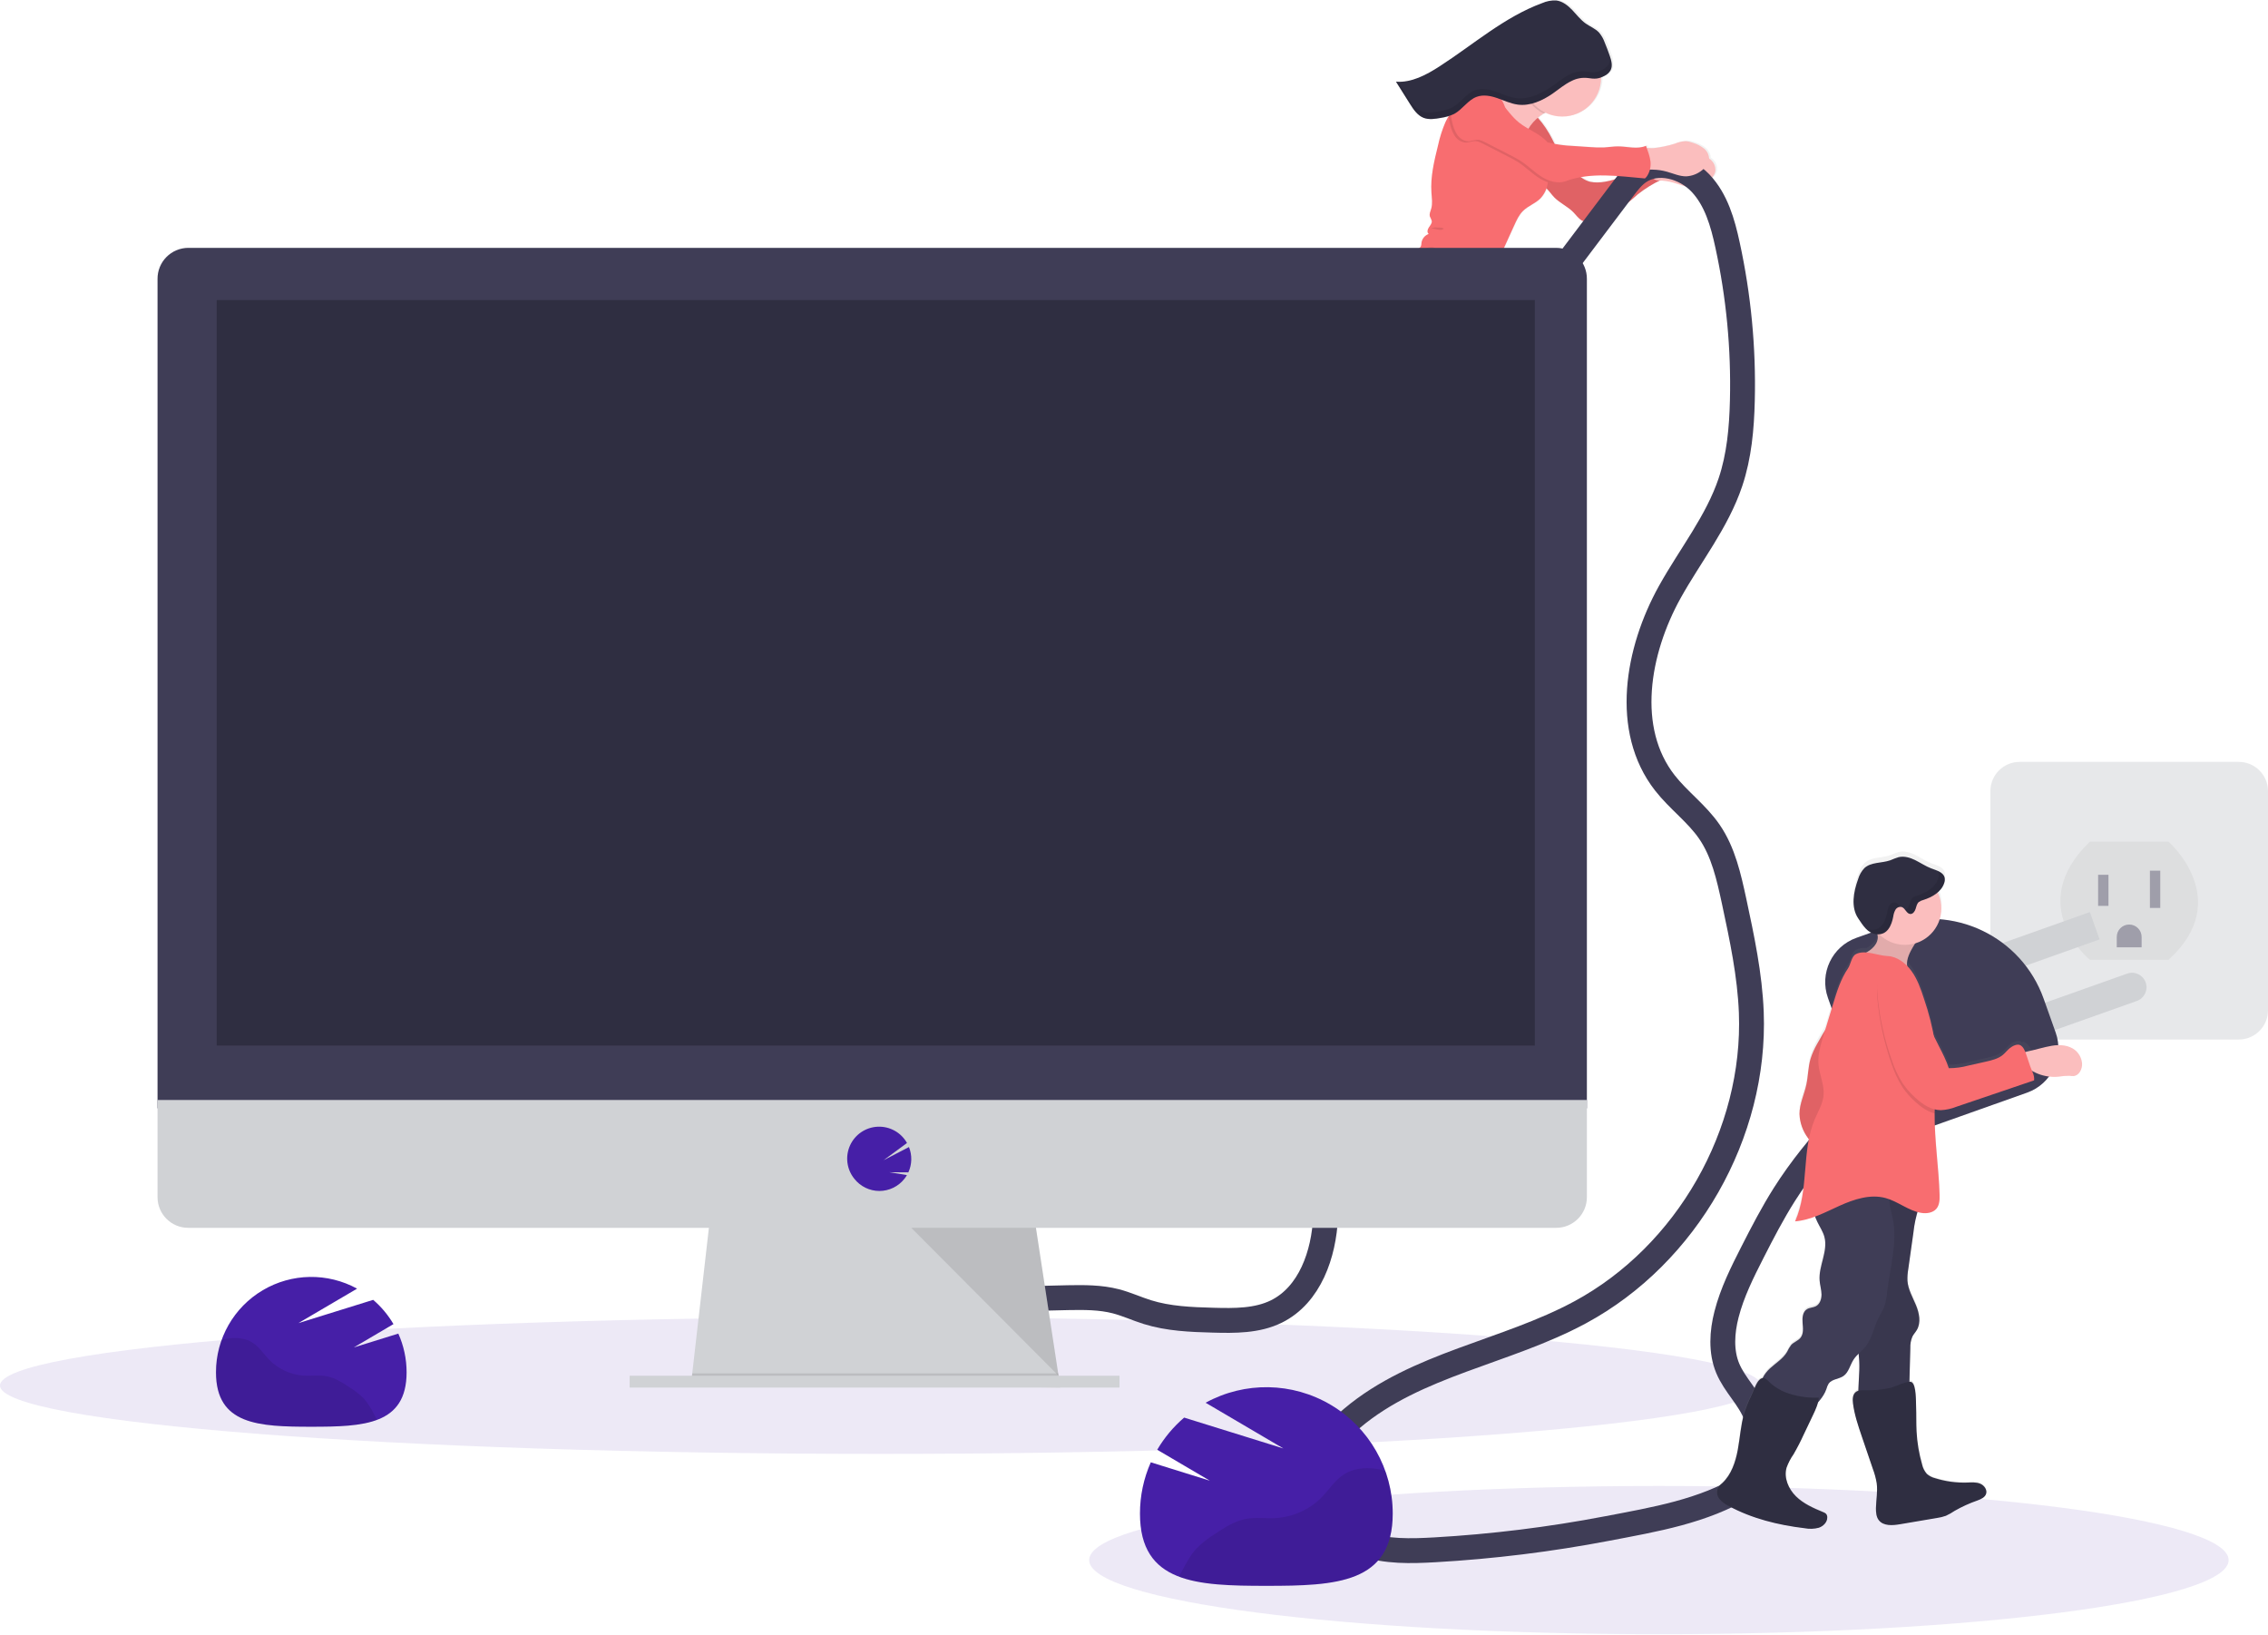
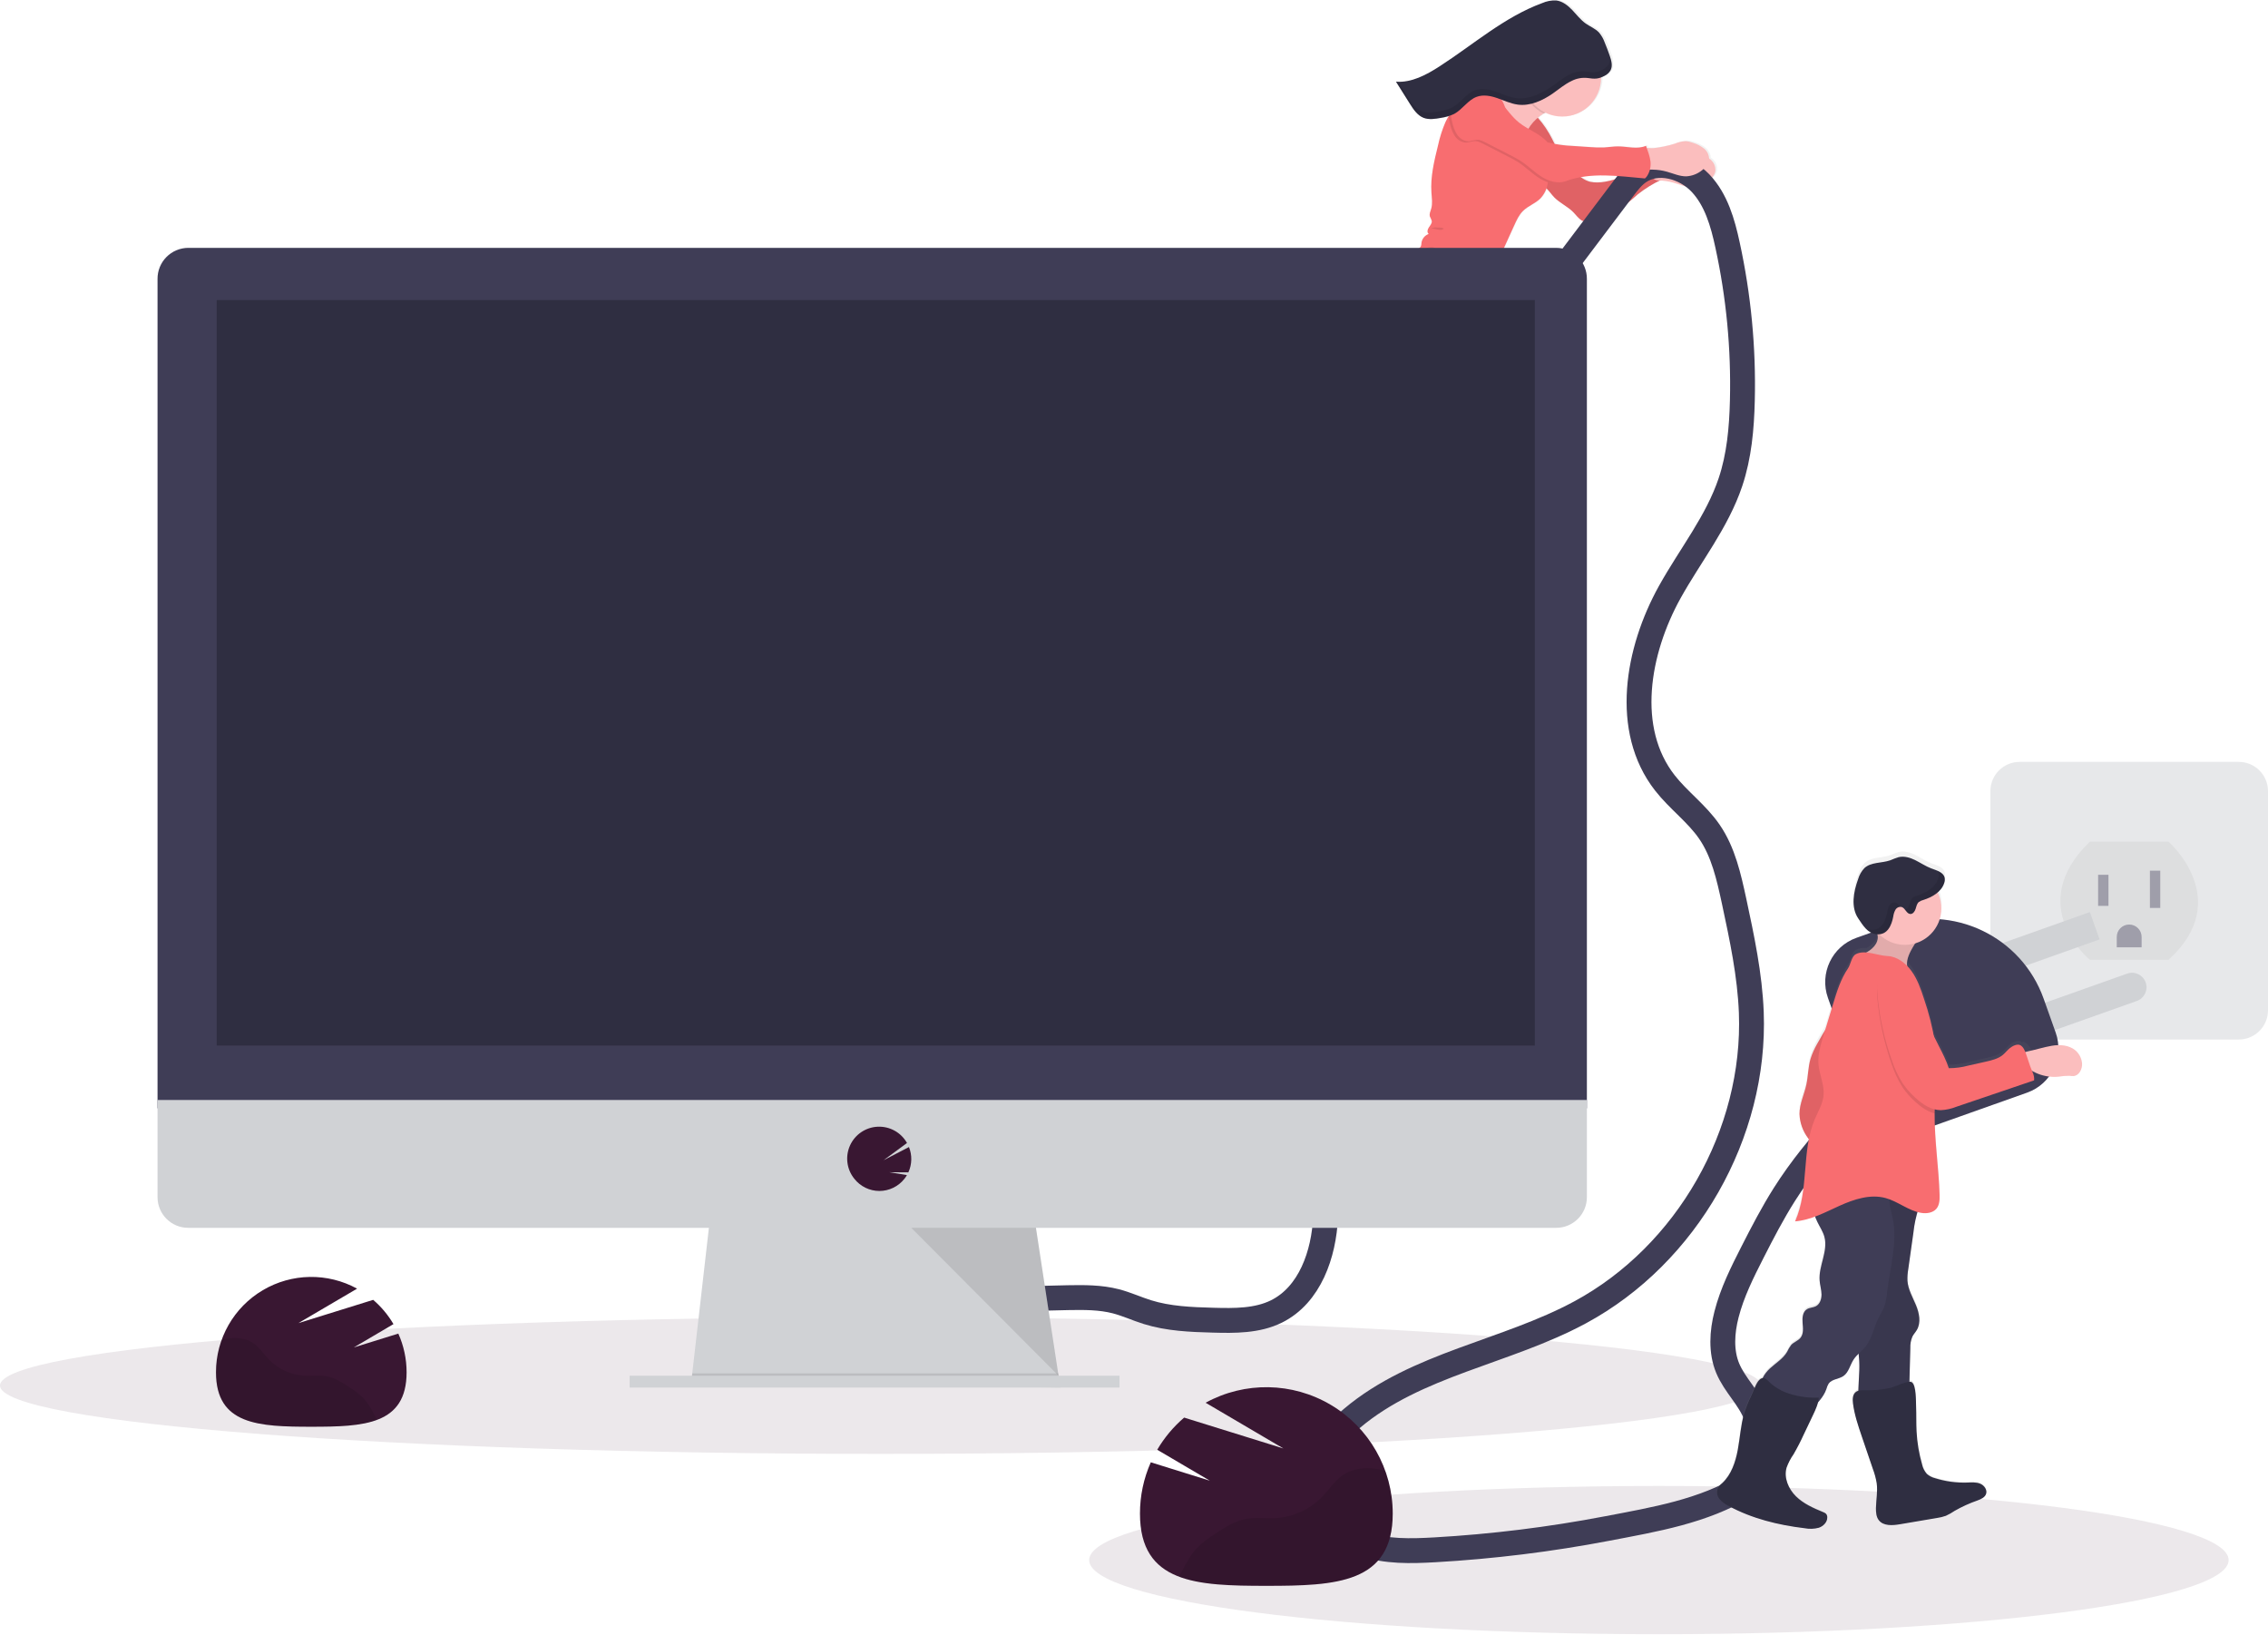
<svg xmlns="http://www.w3.org/2000/svg" xmlns:xlink="http://www.w3.org/1999/xlink" data-name="Layer 1" width="1094.72" height="788.69" viewBox="0 0 1094.72 788.69">
  <defs>
    <linearGradient id="a" x1="2938.83" y1="215.4" x2="2938.83" y2="-91.93" gradientTransform="rotate(59.3 1726.545 -1812.88)" gradientUnits="userSpaceOnUse">
      <stop offset="0" stop-color="gray" stop-opacity=".25" />
      <stop offset=".54" stop-color="gray" stop-opacity=".12" />
      <stop offset="1" stop-color="gray" stop-opacity=".1" />
    </linearGradient>
    <linearGradient id="b" x1="1364.21" y1="820.42" x2="1364.21" y2="492.03" gradientTransform="matrix(-1 -.04 -.04 1 2349.24 29.65)" xlink:href="#a" />
  </defs>
  <g opacity=".5">
    <rect x="960.72" y="367.69" width="134" height="134" rx="14.12" fill="#d0d2d5" />
    <path d="M1008.72 406.2h38s32 28 0 57h-38s-32-26 0-57z" opacity=".1" />
    <path fill="#3f3d56" d="M1012.72 422.19h5v15h-5zm25-2h5v18h-5zm-10 26a6 6 0 016 6v5h-12v-5a6 6 0 016-6z" />
  </g>
  <path d="M674.41 294.11c3.17-.07 6.33.17 9.49 0 2.89-.14 5.76-.61 8.65-.9 4.94-.49 9.92-.45 14.88-.66 3.26-.14 6.7-.46 9.34-2.38 2.48-1.79 3.86-4.71 6.07-6.83 9-8.65 15.17-20.22 23.17-29.82 2-2.44 4.09-4.87 5.9-7.48 3.47-5 5.92-10.67 8.36-16.27a45.11 45.11 0 002.4-6.42c.45-1.76.68-3.58 1.28-5.3 1.24-3.52 4.22-6.6 4.58-10.31l-.42.06c3.64-4.63 3.08-12.7 4.88-18.63a80.28 80.28 0 014.17-10.29l6.69-14.57c1.15-2.5 2.35-5.08 4.34-7 2.41-2.33 5.77-3.49 8.19-5.81a12.71 12.71 0 003.14-5.11l.21.2c1.28 1.25 2.28 2.78 3.53 4.07 2.69 2.78 6.42 4.37 9.16 7.1 1.4 1.39 2.55 3.08 4.24 4.09a4.7 4.7 0 005.44-.67c4.91-4.32 12.23-4.72 17.54-8.53 1.47-1.06 2.75-2.35 4.13-3.51a56.32 56.32 0 0110.67-6.7 26.61 26.61 0 016.59.94c3.08.85 6.09 2.26 9.29 2.2a13.4 13.4 0 007.81-3c1.63-1.26 3.12-3 3.36-5a6.42 6.42 0 00-2.4-5.4c-.22-.19-.45-.36-.68-.53A6.68 6.68 0 00876 127a16 16 0 00-5.45-2.78 11.69 11.69 0 00-3.44-.78 15.7 15.7 0 00-5.34 1.25 51.34 51.34 0 01-10.47 2.2c-.63.06-1.91-.07-3-.08l-.37-1.06c-4.16 1.92-9 .34-13.56.35-2.22 0-4.43.39-6.64.53a59.92 59.92 0 01-7.34-.16L813 126a87.11 87.11 0 01-9.42-1c-.83-1.69-1.66-3.38-2.59-5a46.27 46.27 0 00-5.49-7.63 26.52 26.52 0 012.64-2l.18-.11c.23-.13.51-.27.82-.41a18.93 18.93 0 0027.06-17.08 14.5 14.5 0 001.6-.73c.3-.16.6-.33.89-.52l.43-.29a8.34 8.34 0 00.78-.67c.12-.12.24-.24.35-.37a4.78 4.78 0 00.57-.84c.06-.12.12-.23.17-.35s0-.09.05-.14.07-.18.1-.26 0-.12.05-.18l.06-.24a1.29 1.29 0 000-.19v-.44a1.64 1.64 0 010-.22 1.7 1.7 0 000-.22v-.22a1.62 1.62 0 000-.22v-.27a1.79 1.79 0 000-.23v-.91a1.16 1.16 0 000-.18 2.33 2.33 0 000-.28v-.16c0-.05 0-.2-.07-.3v-.14l-.09-.32v-.12c0-.11-.07-.22-.1-.33v-.1l-.12-.36v-.06c0-.17-.11-.35-.17-.52-.75-2.16-1.56-4.31-2.42-6.43a15.64 15.64 0 00-2.78-4.86c-1.77-1.88-4.31-2.82-6.43-4.32-2.5-1.76-4.37-4.25-6.49-6.47s-4.69-4.23-7.74-4.6a15.16 15.16 0 00-7.06 1.29c-18.37 6.78-33.41 20.14-49.88 30.74-6.41 4.13-13.59 8-21.18 7.47l6.7 10.64c.32.52.65 1 1 1.54s.7 1 1.07 1.5a12.07 12.07 0 003.51 3.22 7.69 7.69 0 001.08.52 8.88 8.88 0 001 .31c2.39.57 5 .09 7.42-.39.83-.16 1.66-.33 2.48-.52l1-.28h.16v.16c-.56 1-1.09 1.91-1.56 2.9a60.81 60.81 0 00-3.57 11.12c-1.89 7.5-3.79 15.16-3.29 22.86.17 2.6.61 5.26-.14 7.76-.36 1.23-1 2.49-.66 3.71a17.12 17.12 0 01.92 2.18c.16 1.16-.76 2.16-1.42 3.12s-1 2.49-.06 3.16a5.39 5.39 0 00-3.57 4.45 3.79 3.79 0 01-.34 1.71 4.23 4.23 0 01-1 .93 5.39 5.39 0 00-1.87 3.36c-1.93 0-3.56 1.88-5.32 3a21.45 21.45 0 01-4.85 1.76c-4.83 1.54-9 4.71-12.77 8.05-2.1 1.83-4.22 3.85-5.14 6.47-.3.86-.46 1.76-.72 2.63a18.14 18.14 0 01-2.32 4.74 34.23 34.23 0 01-7 7.82 18.59 18.59 0 00-3.6 3.86c-1.53 2.21-4.64 2.87-6.28 5a23.75 23.75 0 01-2 3c-1.27 1.2-3.19 1.3-4.81 2-3.79 1.57-5.54 6-8.92 8.34a.94.94 0 01-.67.22c-.29 0-.46-.35-.71-.52-.49-.33-1.14-.08-1.72.07s-1.36.09-1.51-.49c-8.15-4.94-16.16-10.3-24.32-15.24l-3.72-2.25-19.9-12.06a1.48 1.48 0 00-1.57 0l-.62.43c-1-1.06-2.11-2-2.77-2.78-.27-.31-.54-.62-.82-.92a1.22 1.22 0 00.53-.1 1 1 0 00.43-1.3 3.26 3.26 0 00-.92-1.17 22.15 22.15 0 01-2.39-2.73 25.24 25.24 0 00-2.63-3.44 4.83 4.83 0 00-3.9-1.55 6.33 6.33 0 00-2.26.91 37.09 37.09 0 00-7.5 5.75.79.79 0 00-.33.62c0 .2.2.35.22.54a.7.7 0 01-.19.5 20.93 20.93 0 01-4.73 4.31q-3.81 2.85-7.45 5.92a10.42 10.42 0 00-3.48 4.25 8.31 8.31 0 00.61 5.9c1.66 3.91 4.57 7.15 7.45 10.28a3.64 3.64 0 001.91 1.34 2.43 2.43 0 001.73-.42c1.77-1.16 2.06-3.56 2.19-5.66.05-1 .11-1.92.17-2.88a1.33 1.33 0 01.11-.56 1.4 1.4 0 01.61-.49l2.75-1.45c-.08-.13-.17-.26-.26-.39a11.21 11.21 0 016.49-.42c1.46.43 2.8 1.3 4.2 1.84a9.29 9.29 0 001 5.42c5.13.53 9.75 2.81 14.34 5.11a114.33 114.33 0 0110.78 6.09q4.24 2.76 8.3 5.77c3.84 2.84 7.55 5.85 11.22 8.89a54.11 54.11 0 007.67 5.65c7.22 4.05 16.9 4.19 23.53-.86 8.36-6.37 19-9.68 28-15.19a31.6 31.6 0 007.25-5.57 4.94 4.94 0 01-.12.77c-.54 2.49-2.69 4.29-3.5 6.81-.63 2-.4 4.31-1.62 6-.93 1.29-2.67 2.21-2.72 3.8 0 .44.13.88.13 1.32a4.13 4.13 0 01-.48 1.59c-1 2.25-2.12 4.61-4.17 6-.8.55-1.82 1.05-2 2a1.89 1.89 0 01-.21.79c-.34.47-1.09.22-1.63.42-.75.28-.87 1.25-1.17 2a3.24 3.24 0 01-3.27 1.92c-6.83-.83-13.54 2.26-20.42 2.08-2.37-.07-4.73-.31-7.11-.33-7.3-.06-14.45 2-21.48 4a11.34 11.34 0 00-1.42 4.5 17.37 17.37 0 01-7.35.28 15.67 15.67 0 00-1.84-.25 2.77 2.77 0 00.16-1.42 40.15 40.15 0 00-8.23 3.67c-1.71 1-3.52 2.4-3.68 4.37a6.57 6.57 0 00.32 2.24l.93 3.53a3.72 3.72 0 00.83 1.77c.31.3.72.48 1 .8a3.14 3.14 0 01.54 1.27l.78 3.06a19.46 19.46 0 01.62 3.11c.09 1 0 1.92.07 2.88a29.93 29.93 0 00.69 4.7l1.11 5.54a18.91 18.91 0 001.31 4.5c.47 1 1.1 1.86 1.48 2.86.3.77.44 1.59.8 2.32a6.19 6.19 0 002.9 2.68 3.23 3.23 0 001.41.44c1.42 0 2.44-1.32 3.1-2.58a15.6 15.6 0 002.07-7.52c0-1.06-.21-2.11-.3-3.17-.24-3 .62-5.92.62-8.91a1.75 1.75 0 00-1.25-1.82c.09-2.54.08-5.23 1.42-7.4a11.15 11.15 0 012.44-2.65c.37 1.18.78 2.35 1.24 3.49 7.61-2.22 15.47-4.36 23.44-4.56zM837 140.54c-.54.2-1.09.4-1.65.58-4.66 1.55-10 3.06-14.82 2a12.87 12.87 0 01-4.06-2l-.35-.22c6.79-1.19 13.88-.9 20.88-.36z" transform="translate(-52.64 -55.65)" fill="url(#a)" />
  <path d="M811.42 74.6a15.45 15.45 0 015.31-1.23 11.65 11.65 0 013.42.79 16.08 16.08 0 015.44 2.8 6.51 6.51 0 012.41 5.4c-.23 2-1.71 3.73-3.33 5a13.27 13.27 0 01-7.76 3c-3.18.05-6.18-1.38-9.25-2.23a26.56 26.56 0 00-6.86-1 15 15 0 01-3.49-.22 3.74 3.74 0 01-2.68-2.06 5.28 5.28 0 010-3c.23-1.24.19-4.18 1.29-4.92.88-.6 4-.12 5.08-.21a50.14 50.14 0 0010.42-2.12z" fill="#fbbebe" />
  <path d="M740.03 54.47a46.24 46.24 0 017.75 10c3.52 6.14 5.76 13.28 11.06 18a37.32 37.32 0 004.47 3.23 12.9 12.9 0 004.06 2c4.76 1.07 10.1-.42 14.74-2a93.35 93.35 0 0013.33-6 11 11 0 001.56 5.48c1.11 1.57 3.38 2.49 5 1.5a59.3 59.3 0 00-11.53 7.13c-1.37 1.16-2.64 2.44-4.1 3.49-5.27 3.79-12.56 4.17-17.43 8.47a4.69 4.69 0 01-5.41.65c-1.69-1-2.84-2.72-4.23-4.11-2.74-2.74-6.46-4.34-9.15-7.13-1.25-1.29-2.25-2.82-3.53-4.08-1.83-1.8-4.21-3-5.89-5-1.25-1.47-2-3.26-3.17-4.83-1-1.36-2.18-2.55-3.07-4-2.18-3.47-2.16-8-.91-11.89s4.12-7.52 6.45-10.91z" fill="#f86d70" />
  <path d="M740.03 54.47a46.24 46.24 0 017.75 10c3.52 6.14 5.76 13.28 11.06 18a37.32 37.32 0 004.47 3.23 12.9 12.9 0 004.06 2c4.76 1.07 10.1-.42 14.74-2a93.35 93.35 0 0013.33-6 11 11 0 001.56 5.48c1.11 1.57 3.38 2.49 5 1.5a59.3 59.3 0 00-11.53 7.13c-1.37 1.16-2.64 2.44-4.1 3.49-5.27 3.79-12.56 4.17-17.43 8.47a4.69 4.69 0 01-5.41.65c-1.69-1-2.84-2.72-4.23-4.11-2.74-2.74-6.46-4.34-9.15-7.13-1.25-1.29-2.25-2.82-3.53-4.08-1.83-1.8-4.21-3-5.89-5-1.25-1.47-2-3.26-3.17-4.83-1-1.36-2.18-2.55-3.07-4-2.18-3.47-2.16-8-.91-11.89s4.12-7.52 6.45-10.91z" opacity=".1" />
  <path d="M562.3 146.82a10.36 10.36 0 00-2.82-2.55 8.54 8.54 0 00-5.27-.54c-4.46.68-8.6 2.72-12.52 5-3.16 1.81-6.3 3.82-8.56 6.67a6.85 6.85 0 00-1.51 3 6.18 6.18 0 00.23 2.73 6.6 6.6 0 003.57 4.62c2.09.82 4.42-.05 6.52-.85 2.82-1.09 5.92-2.1 8.82-1.24 2.15.64 4 2.27 6.27 2.33 2.67.08 4.83-2.08 6.53-4.14 1.47-1.8 4.69-5.05 4.48-7.58s-4.16-5.64-5.74-7.45zm33.7 77.83a17.27 17.27 0 01-7.5.31c-1.52-.28-3.38-.64-4.35.55a3.58 3.58 0 00-.61 1.48c-2.49 10.19-.21 21 4 30.65a.94.94 0 00.28.42c.27.2.64.06.95-.07a11.28 11.28 0 002.83-1.65c1.92-1.74 2.33-4.57 2.42-7.16s.05-5.33 1.39-7.55c1.68-2.75 5.19-4.09 6.57-7 1.11-2.37.53-5.18-.45-7.6-.33-.84-.46-3-1.24-3.41s-3.4.79-4.29 1.03z" fill="#fbbebe" />
  <path d="M562.01 145.8a1 1 0 00.42-1.3 3.38 3.38 0 00-.92-1.18 20.69 20.69 0 01-2.38-2.74 27.68 27.68 0 00-2.63-3.44 4.85 4.85 0 00-3.89-1.56 6 6 0 00-2.25.9 36.36 36.36 0 00-7.45 5.72c-.17.17-.36.38-.32.62s.2.34.22.54a.69.69 0 01-.18.49 20.68 20.68 0 01-4.7 4.29q-3.78 2.84-7.4 5.9a10.3 10.3 0 00-3.45 4.23 8.41 8.41 0 00.63 5.89c1.67 3.92 4.58 7.16 7.45 10.31a3.78 3.78 0 001.92 1.35 2.42 2.42 0 001.72-.42c1.75-1.15 2-3.55 2.15-5.64l.16-2.89a1.29 1.29 0 01.11-.55 1.35 1.35 0 01.61-.49l2.72-1.44a8.77 8.77 0 00-8-4.16 3 3 0 01-2.14-.29 1.76 1.76 0 010-2.44 5.38 5.38 0 012.36-1.31c7.17-2.63 13.65-6.85 20.61-10a5.29 5.29 0 012.46-.57c.7.05 1.52.46 2.17.18zm28.25 104.72c-.32.6-.43 1.3-.78 1.89s-1.11 1-1.7.7a1.75 1.75 0 01-.66-.89 37.36 37.36 0 01-2.45-22.06 13.91 13.91 0 011.07-3.52c.53-1.08 1.3-2.18 1.08-3.36a39.64 39.64 0 00-8.18 3.64c-1.7 1-3.49 2.39-3.65 4.35a6.84 6.84 0 00.33 2.24l.94 3.53a3.65 3.65 0 00.84 1.77c.3.3.71.49 1 .81a3 3 0 01.54 1.26l.79 3.06a19.6 19.6 0 01.63 3.12c.09 1 0 1.92.08 2.88a31 31 0 00.7 4.69l1.13 5.54a19.26 19.26 0 001.32 4.5c.47 1 1.1 1.86 1.49 2.87.29.77.44 1.59.8 2.32a6.29 6.29 0 002.89 2.69 3.39 3.39 0 001.41.45c1.41.05 2.42-1.32 3.08-2.58a15.56 15.56 0 002-7.5c0-1.06-.22-2.11-.31-3.17-.25-3 .59-5.91.58-8.9.02-2.8-3.94-2.27-4.97-.33z" fill="#f86d70" />
  <path d="M736.98 76.29a22.08 22.08 0 01-8-6.25 38.19 38.19 0 01-3-4.45 135.15 135.15 0 01-9.75-20.07c4.26.87 8.73 1.66 12.92.46a17.84 17.84 0 006-3.18 51.87 51.87 0 006.32-6.17 60.76 60.76 0 005 8c1.07 1.44 4.69 4.37 4.42 6.33s-4.27 2.94-5.89 3.87l-.17.11a22.68 22.68 0 00-6.15 5.73c-3.14 4.46-4.23 10.68-1.7 15.62z" fill="#fbbebe" />
  <path d="M745.08 54.79a18.74 18.74 0 01-9.85-12 51.87 51.87 0 006.32-6.17 60.76 60.76 0 005 8c1.07 1.44 4.69 4.37 4.42 6.33s-4.27 2.91-5.89 3.84z" opacity=".1" />
  <circle cx="754.08" cy="37.53" r="18.73" fill="#fbbebe" />
  <path d="M713.11 154.2a8.74 8.74 0 01-8.62.21 16.59 16.59 0 01-3.72-3.13c-6.15-6.31-12-13-16.11-20.83a14.44 14.44 0 01-1.82-5.37 5.9 5.9 0 011.93-5.12 4.16 4.16 0 001-.93 3.75 3.75 0 00.33-1.7 5.31 5.31 0 013.54-4.43c-1-.68-.6-2.19.05-3.16s1.56-2 1.4-3.12a17.12 17.12 0 00-.92-2.18c-.36-1.22.29-2.48.64-3.7.73-2.5.29-5.16.11-7.76-.53-7.7 1.34-15.34 3.19-22.83a61.24 61.24 0 013.52-11.1c.47-1 1-2 1.54-2.89a76.83 76.83 0 016.29-8.75 11.36 11.36 0 014.29-3.84 4.24 4.24 0 01.5-.18 10.88 10.88 0 013.82-.29c3.38.21 6.93 1 9.34 3.38s3.19 5.72 4.28 8.94a24.63 24.63 0 001.26 3.15c1.59 3.16 4.18 5.68 6.73 8.13l2.77 2.67c1.39 1.34 3.8 1 5.11 2.41a6.48 6.48 0 011.17 2.24 34.75 34.75 0 012.55 11.33 18.75 18.75 0 01-.15 2.59 13.64 13.64 0 01-3.79 8c-2.4 2.31-5.74 3.45-8.13 5.77-2 1.92-3.16 4.49-4.3 7l-6.61 14.54a82.39 82.39 0 00-4.11 10.25c-2.08 6.99-.9 16.85-7.08 20.7z" fill="#f86d70" />
  <path d="M655.36 236.6c-4.94.2-9.89.14-14.81.61-2.87.28-5.73.75-8.61.87-3.14.14-6.29-.11-9.44-.05-7.93.17-15.75 2.28-23.38 4.46a44.4 44.4 0 01-3.31-16.57 10.57 10.57 0 010-1.13 11.37 11.37 0 011.41-4.58c7-2 14.1-4 21.37-3.9 2.37 0 4.72.28 7.08.35 6.85.21 13.51-2.86 20.31-2a3.2 3.2 0 003.25-1.91c.29-.74.41-1.71 1.16-2 .54-.2 1.28.05 1.62-.41a2.1 2.1 0 00.21-.79c.2-1 1.21-1.45 2-2 2-1.38 3.13-3.74 4.13-6a4.07 4.07 0 00.47-1.58c0-.44-.14-.88-.13-1.33 0-1.58 1.77-2.49 2.69-3.78 1.21-1.7 1-4 1.59-6 .8-2.52 2.93-4.31 3.46-6.79a4.94 4.94 0 00.12-.77 31.32 31.32 0 01-7.21 5.54c-8.88 5.47-19.5 8.74-27.79 15.07-6.58 5-16.22 4.85-23.42.78a54.16 54.16 0 01-7.66-5.67c-3.66-3-7.36-6.07-11.19-8.93q-4-3-8.29-5.79a114.13 114.13 0 00-10.74-6.29c-4.58-2.32-9.19-4.62-14.29-5.17a10.53 10.53 0 01-.28-8.64 29.14 29.14 0 014.68-7.55 21.78 21.78 0 015.36-5.47 1.46 1.46 0 011.56 0l19.82 12.17 3.71 2.27c8.13 5 16.13 10.35 24.26 15.32.15.57.94.64 1.51.49s1.22-.39 1.71-.06c.24.16.41.46.71.52a1 1 0 00.66-.22c3.36-2.31 5.08-6.75 8.85-8.3 1.61-.66 3.52-.76 4.78-2a22.71 22.71 0 002-3c1.63-2.13 4.72-2.77 6.23-5a18.35 18.35 0 013.57-3.84 33.83 33.83 0 007-7.79 18.08 18.08 0 002.29-4.72c.26-.87.42-1.77.71-2.63.91-2.62 3-4.63 5.09-6.45 3.79-3.32 7.88-6.47 12.68-8a21.44 21.44 0 004.83-1.75c1.93-1.18 3.7-3.37 5.91-2.86a5 5 0 012.19 1.38 69.61 69.61 0 017.45 8.53q5.35 6.81 10.69 13.63a15.75 15.75 0 004.19 4.15 11.49 11.49 0 007.75 1c-.35 3.71-3.3 6.77-4.52 10.29-.59 1.71-.82 3.53-1.26 5.28a43.25 43.25 0 01-2.37 6.41c-2.4 5.59-4.82 11.21-8.26 16.23-1.78 2.61-3.83 5-5.84 7.45-7.93 9.57-14 21.11-23 29.72-2.18 2.11-3.56 5-6 6.81-2.65 1.96-6.07 2.26-9.26 2.39z" fill="#434175" />
  <path d="M693.04 109.72a5.43 5.43 0 00-2.5.75c1.83-.64 4.06 1.07 5.75.26.79-.38.67-.49 0-.72-1.01-.34-2.23-.03-3.25-.29z" opacity=".1" />
  <path fill="#d0d2d5" d="M935.241 466.28l73.503-26.101 4.685 13.192-73.503 26.102zm24.589 27.357l66.906-23.759a7 7 0 018.94 4.254 7 7 0 01-4.255 8.94l-66.907 23.758-4.684-13.193z" />
  <path d="M896.087 452.598l16.303-5.789a58 58 0 0174.065 35.248l5.789 16.303a22.68 22.68 0 01-13.783 28.962l-49.587 17.608a22.68 22.68 0 01-28.962-13.783l-17.608-49.587a22.68 22.68 0 0113.783-28.962z" fill="#3f3d56" />
  <path d="M692.14 119.48a3.88 3.88 0 00-2.11-.13 4.46 4.46 0 00-2.75 1.35 1.5 1.5 0 001.23 0 7.27 7.27 0 012-.22c.58 0 2.31.64 2.76.36.66-.43-.68-1.19-1.13-1.36zm54.99-31.54a19.42 19.42 0 01-4.28-2.06c-3.51-2.23-6.46-5.26-9.93-7.54a55.25 55.25 0 00-5.43-3l-11.71-6a11.87 11.87 0 00-2.84-1.16c-1.91-.42-4.06.86-6 .59a7.23 7.23 0 01-4.88-3.37 17.57 17.57 0 01-2.2-5.67 29.09 29.09 0 01-.67-3.59 16 16 0 01-.07-3.79 9.48 9.48 0 013.3-6.46 12.09 12.09 0 014.64-2 19.37 19.37 0 013.21-.53 11.43 11.43 0 011.85 0c4.42.35 8.16 3.35 11.11 6.65 1.55 1.74 3 3.61 4.48 5.38a24.63 24.63 0 001.26 3.15c1.59 3.16 4.18 5.68 6.73 8.13l2.77 2.67c1.39 1.34 3.8 1 5.11 2.41a6.48 6.48 0 011.17 2.24 34.75 34.75 0 012.53 11.36 18.75 18.75 0 01-.15 2.59zm-91.07 127.98l-60.26 8.87a11.37 11.37 0 011.41-4.58c7-2 14.1-4 21.37-3.9 2.37 0 4.72.28 7.08.35 6.85.21 13.51-2.86 20.31-2a3.2 3.2 0 003.25-1.91c.29-.74.41-1.71 1.16-2 .54-.2 1.28.05 1.62-.41a2.1 2.1 0 00.21-.79c.2-1 1.21-1.45 2-2 2-1.38 3.13-3.74 4.13-6a4.07 4.07 0 00.47-1.58c0-.44-.14-.88-.13-1.33 0-1.58 1.77-2.49 2.69-3.78 1.21-1.7 1-4 1.59-6 .8-2.52 2.93-4.31 3.46-6.79l.26-.34 10.26-4z" opacity=".1" />
-   <ellipse cx="425" cy="668.67" rx="425" ry="33" fill="#461fa7" opacity=".1" />
-   <ellipse cx="800.72" cy="752.92" rx="275" ry="35.77" fill="#461fa7" opacity=".1" />
+   <ellipse cx="425" cy="668.67" rx="425" ry="33" fill="#391732" opacity=".1" />
+   <ellipse cx="800.72" cy="752.92" rx="275" ry="35.77" fill="#391732" opacity=".1" />
  <path d="M475.25 641.95l.28-14.16q20-1.14 40-1.52c7.74-.14 15.58-.19 23.07 1.75 5.19 1.35 10.1 3.63 15.22 5.23 10.2 3.18 21 3.6 31.71 3.89 10.39.29 21.24.39 30.57-4.2 16.15-8 22.94-27.65 23.73-45.64s-2.79-36.12-.3-54" fill="none" stroke="#3f3d56" stroke-miterlimit="10" stroke-width="12" />
  <path fill="#d0d2d5" d="M511.81 669.66l-178.19-2.28.52-4.57 8.62-75.39h156.48l11.52 75.39.88 5.71.17 1.14z" />
  <path opacity=".1" d="M511.64 668.52h-88.93l-89.09-1.14.52-4.57h176.62l.88 5.71z" />
  <path fill="#d0d2d5" d="M303.92 663.95h236.45v5.71H303.92z" />
  <path d="M765.96 134.62a14.87 14.87 0 00-14.8-15H90.84a14.88 14.88 0 00-14.8 15v400.26h689.92z" fill="#3f3d56" />
  <path d="M76.04 530.88v46.89a14.8 14.8 0 0014.8 14.8h660.32a14.8 14.8 0 0014.8-14.8v-46.89z" fill="#d0d2d5" />
  <path fill="#2f2e41" d="M104.6 144.8h636.23v359.81H104.6z" />
-   <path d="M424.43 574.78a15.43 15.43 0 0012.13-5.89 15.28 15.28 0 001.2-1.77l-8.46-1.39 9.15.07a15.44 15.44 0 00.29-12.22l-12.27 6.37 11.32-8.32a15.42 15.42 0 10-25.43 17.25 15.4 15.4 0 0012.07 5.9z" fill="#461fa7" />
+   <path d="M424.43 574.78a15.43 15.43 0 0012.13-5.89 15.28 15.28 0 001.2-1.77l-8.46-1.39 9.15.07a15.44 15.44 0 00.29-12.22l-12.27 6.37 11.32-8.32a15.42 15.42 0 10-25.43 17.25 15.4 15.4 0 0012.07 5.9z" fill="#391732" />
  <path opacity=".1" d="M439.85 592.56l71.09 71.39-10.91-71.39h-60.18z" />
  <path d="M745.18 141.87l38.18-50.59c2.28-3 4.63-6.13 7.76-8.29 9-6.22 22.19-2.54 29.72 5.43s10.69 19.06 13 29.78a316.11 316.11 0 017.16 75.15c-.32 13.29-1.51 26.72-5.74 39.33-6.42 19.18-19.43 35.33-29.26 53-15.83 28.47-22.46 66.44-2.42 92.13 6.53 8.37 15.42 14.77 21.45 23.51 6.81 9.87 9.46 21.94 12 33.66 3.79 17.7 7.59 35.51 8.29 53.6 2.26 58.49-31.09 116.93-82.59 144.75-35.75 19.32-79 24.92-110.09 51.12-11 9.23-20.48 22.8-17.78 36.86 2.2 11.41 12.22 20.08 23.22 23.85s22.93 3.46 34.53 2.8a636.33 636.33 0 0083-10.25c23.23-4.44 46.42-8.27 66.67-20.49a14 14 0 005.05-4.53c1.31-2.19 1.53-4.84 1.71-7.39.55-7.51 1.07-15.3-1.58-22.35-3.09-8.24-10.14-14.48-13.52-22.6s-2.77-17.47-.58-26c2.7-10.54 7.61-20.36 12.55-30.05 4.81-9.44 9.69-18.85 15.35-27.8 15.94-25.16 37.72-46 59.27-66.55" fill="none" stroke="#3f3d56" stroke-miterlimit="10" stroke-width="12" />
  <path d="M808.36 69.35a15 15 0 015.31-1.23 12 12 0 013.42.78 16.1 16.1 0 015.44 2.81 6.49 6.49 0 012.41 5.4c-.23 2-1.71 3.72-3.33 5a13.22 13.22 0 01-7.76 3c-3.18 0-6.18-1.38-9.25-2.24a26.55 26.55 0 00-6.86-1 15 15 0 01-3.49-.23 3.73 3.73 0 01-2.68-2.05 5.38 5.38 0 010-2.95c.24-1.24.2-4.19 1.3-4.93.88-.59 4-.11 5.08-.2a51.46 51.46 0 0010.41-2.16z" fill="#fbbebe" />
  <path d="M794.49 70.35c-4.14 1.9-9 .32-13.5.31-2.21 0-4.41.37-6.61.5a59.44 59.44 0 01-7.31-.19l-7.32-.5a62.44 62.44 0 01-12.79-1.76c-3.58-4.22-9.39-6.08-13.71-9.52-3.46-2.76-5.94-6.52-8.89-9.83s-6.69-6.3-11.1-6.65a16.41 16.41 0 00-5.07.54 11.82 11.82 0 00-4.63 2 9.44 9.44 0 00-3.3 6.46 21.68 21.68 0 00.73 7.38 17.62 17.62 0 002.2 5.68 7.34 7.34 0 004.89 3.37c1.93.26 4.07-1 6-.6a11.87 11.87 0 012.84 1.16l11.72 6a56.26 56.26 0 015.42 3c3.48 2.28 6.42 5.31 9.93 7.54s7.94 3.63 11.84 2.17c12-4.47 25.52-2.39 38.25-1.28-.08-.24.44-.46.59-.66a10.75 10.75 0 002-7.49c-.31-2.63-1.31-5.11-2.18-7.63z" fill="#f86d70" />
  <path d="M774.36 36.66a6.85 6.85 0 003-2.68c1.14-2.11.44-4.7-.34-7s-1.57-4.31-2.44-6.43a15.49 15.49 0 00-2.78-4.87c-1.77-1.89-4.3-2.84-6.41-4.33-2.5-1.77-4.37-4.28-6.48-6.49S754.22.6 751.18.23a14.94 14.94 0 00-6.82 1.27c-18.26 6.71-33.19 20-49.54 30.54-6.36 4.11-13.5 7.94-21 7.39l6.71 10.66c1.71 2.73 3.63 5.62 6.63 6.79 2.65 1 5.61.5 8.39 0a22.61 22.61 0 006.39-1.92c4-2.17 6.57-6.68 10.87-8.25 3.21-1.17 6.79-.45 10 .67s6.36 2.64 9.74 3.1c6 .81 12-1.9 17-5.4 3-2.08 5.73-4.47 9-6a13.56 13.56 0 018-1.41c3.03.42 4.81.56 7.81-1.01z" fill="#2f2e41" />
  <path d="M777.36 33.98c1.12-2.07.46-4.61-.3-6.84a6 6 0 01-.5 3.77 7 7 0 01-3 2.68c-3 1.58-4.82 1.44-7.9.93a13.66 13.66 0 00-8 1.41c-3.25 1.57-6 4-9 6-5 3.5-11 6.2-17 5.39-3.39-.45-6.52-2-9.74-3.1s-6.81-1.84-10-.67c-4.29 1.57-6.83 6.09-10.86 8.25a22.71 22.71 0 01-6.39 1.92c-2.79.54-5.75 1.07-8.39 0-3-1.16-4.92-4.06-6.64-6.79l-4.75-7.55h-1.15l6.71 10.66c1.71 2.73 3.63 5.62 6.63 6.79 2.65 1 5.61.5 8.39 0a22.61 22.61 0 006.39-1.92c4-2.17 6.57-6.68 10.87-8.25 3.21-1.17 6.79-.45 10 .67s6.36 2.64 9.74 3.1c6 .81 12-1.9 17-5.4 3-2.08 5.73-4.47 9-6a13.56 13.56 0 018-1.41c3.08.5 4.9.64 7.89-.93a6.85 6.85 0 003-2.71z" opacity=".1" />
  <path d="M881.7 773.66a10 10 0 012.18-2.42c4.37-4.12 6.4-10.18 7.48-16.12s1.39-12 3.12-17.81a57.24 57.24 0 013.52-8.67c1-2.14 2.25-6.34 4.09-7.83a2.66 2.66 0 011.26-.61 14.65 14.65 0 013.62-4.82c2.86-2.59 6.35-4.65 8.26-8a17.64 17.64 0 011.93-3.29c1.29-1.43 3.33-2 4.52-3.51 1.55-1.94 1.2-4.71 1-7.19s0-5.43 2.14-6.72c1.28-.79 2.93-.72 4.26-1.41 2-1 2.79-3.53 2.75-5.78s-.74-4.44-.92-6.68c-.56-7.16 4.16-14.28 2.33-21.22-.69-2.63-2.26-4.92-3.43-7.36a17.2 17.2 0 01-1-2.54 35.57 35.57 0 01-9.73 2.35c5.51-12.36 4.11-26.73 6.68-40l-.33-.46a20.71 20.71 0 01-4.22-11.85c0-5 2.31-9.57 3.35-14.4.88-4.12.85-8.41 2-12.45a38.32 38.32 0 013.17-7.22c1.25-2.32 2.56-4.59 3.93-6.83q1.92-6.36 3.85-12.72c1.8-6 3.65-12 7.15-17.14 1.28-1.89 1.67-5.7 3.64-6.84a8.73 8.73 0 015.2-.91c2.78-1.56 5.22-3.81 5.57-6.89a6.68 6.68 0 00-.2-2h-.34c-4.41-.41-6.63-4.29-8.92-7.68-3.71-5.51-2.29-12.95 0-19.2a13 13 0 013-5.29c3.21-3 8.29-2.34 12.43-3.79a42.64 42.64 0 014.11-1.55c2.75-.65 5.63.26 8.15 1.52s4.87 2.92 7.51 3.92 5.9 1.79 6.55 4.5a4.91 4.91 0 01-.23 2.73 10.18 10.18 0 01-3.08 4.45 17.82 17.82 0 01-10.87 24.83 49 49 0 00-2.12 3.73c-1.16 2.24-2.14 4.88-1.75 7.28a21.37 21.37 0 012 2.44c2.87 4 4.5 8.7 6 13.38a139.66 139.66 0 014.84 18.27c2.44 5.18 5.42 10.14 7.19 15.59a35.2 35.2 0 009.38-1.25l8.44-1.92c2.93-.66 6-1.38 8.3-3.32 1.22-1 2.17-2.33 3.41-3.33s3.73-2.15 5.09-1.33a4 4 0 01.69.53c1.23-2.5 9.1 7.73 3.72 8.74l.35 1c.71 2.07 2.22 4.59 1.84 6.75L997 588.21a23.19 23.19 0 01-7.56 1.67 12.21 12.21 0 01-3-.4v1.99c-.1 13.19 2 26.3 2.39 39.48.07 2.4 0 5-1.52 6.88-1.7 2.06-4.72 2.46-7.35 2a16.65 16.65 0 01-1.86-.41 69.45 69.45 0 00-1.92 10.1l-2.49 17.76a26.45 26.45 0 00-.39 5.54c.29 4.18 2.5 7.94 4.1 11.81s2.55 8.5.44 12.11c-.65 1.12-1.56 2.08-2.15 3.24a13.1 13.1 0 00-1 5.67q-.23 8.1-.44 16.18a1.89 1.89 0 011.26.26c2.08 1.61 1.85 9.33 2 11.72.16 4 0 8.08.22 12.12a71.1 71.1 0 002.68 16.13 10.29 10.29 0 002.29 4.61 9.82 9.82 0 004.06 2.11 46.58 46.58 0 0015.42 2.1c2.11-.07 4.31-.27 6.27.53s3.54 3 2.83 5c-.61 1.68-2.46 2.48-4.13 3.11a64.81 64.81 0 00-11 5.06 29.31 29.31 0 01-4.26 2.41 21.58 21.58 0 01-4.38 1.08l-17.72 3c-3.63.63-8 1-10.31-2-1.25-1.62-1.43-3.82-1.37-5.87.1-4 .9-8.07.37-12.07a36.46 36.46 0 00-1.85-6.94l-5.32-15.72c-1.78-5.27-3.58-10.58-4.27-16.1-.25-2-.23-4.27 1.3-5.52a3.54 3.54 0 011.32-.68c.06-4.82.69-9.65.42-14.47-.07-1.2-.19-2.41-.29-3.61a16.82 16.82 0 00-2.48 2.92c-1.7 2.67-2.33 6.21-4.94 8-2.22 1.52-5.51 1.44-7.07 3.64a10.26 10.26 0 00-1.12 2.71 19.6 19.6 0 01-4 6.35 32.91 32.91 0 01-2.47 6.34q-2.21 4.65-4.4 9.3c-1.57 3.32-3.15 6.64-5 9.78a27 27 0 00-3.35 6.46c-1.41 4.94.88 10.36 4.53 14s8.44 5.73 13.16 7.68a3.62 3.62 0 011.35.8 2.58 2.58 0 01.6 1.74c0 2.31-1.89 4.29-4.07 5a15.27 15.27 0 01-6.83.25c-12.78-1.55-25.52-4.67-36.82-10.88a13.22 13.22 0 01-4.4-3.39 5.18 5.18 0 01-.78-5.13z" transform="translate(-52.64 -55.65)" fill="url(#b)" />
  <path d="M883.08 493.76q-3.19 4.9-6 10.06a37.17 37.17 0 00-3.17 7.16c-1.17 4-1.13 8.28-2 12.36-1 4.8-3.34 9.38-3.34 14.29a20.5 20.5 0 004.22 11.77 56.63 56.63 0 008.82 9.1 187.62 187.62 0 0012.48-61.21c.1-2.9.11-5.9-.94-8.6-.66-1.7-3.77-6.36-5.78-4.53-.73.67-.92 3.69-1.37 4.69a36.23 36.23 0 01-2.92 4.91z" fill="#f86d70" />
  <path d="M883.08 493.76q-3.19 4.9-6 10.06a37.17 37.17 0 00-3.17 7.16c-1.17 4-1.13 8.28-2 12.36-1 4.8-3.34 9.38-3.34 14.29a20.5 20.5 0 004.22 11.77 56.63 56.63 0 008.82 9.1 187.62 187.62 0 0012.48-61.21c.1-2.9.11-5.9-.94-8.6-.66-1.7-3.77-6.36-5.78-4.53-.73.67-.92 3.69-1.37 4.69a36.23 36.23 0 01-2.92 4.91z" opacity=".1" />
  <path d="M990.43 504.69c3.91-.65 8.25-.33 11.29 2.2a9.32 9.32 0 013.24 6.16c.26 2.78-1.35 6.06-4.13 6.28a13.17 13.17 0 01-2-.13 29.88 29.88 0 00-5.24.43 21.42 21.42 0 01-18.24-7.36c-2.38-2.94.76-4.29 3.59-4.89 3.86-.82 7.63-2.03 11.49-2.69z" fill="#fbbebe" />
  <path d="M923.55 595.01l-2.48 17.62a26 26 0 00-.38 5.5c.29 4.15 2.49 7.88 4.09 11.72s2.56 8.43.45 12c-.65 1.12-1.57 2.06-2.15 3.21a13 13 0 00-1 5.64l-.68 25a158.71 158.71 0 01-23.18-.13 1.35 1.35 0 01-.86-.22 1.38 1.38 0 01-.29-.91c-.34-5.85.68-11.71.35-17.56-.12-2.14-.43-4.27-.46-6.42-.13-8.71 4.18-17.24 2.88-25.86a57.35 57.35 0 00-1.6-6.42c-4.11-15-3.24-30.77-2.34-46.25a1.18 1.18 0 01.2-.7 1.23 1.23 0 01.55-.3 28.48 28.48 0 0125.78 4.91c1.09.88 3.84 1.73 4.56 2.77 1 1.47-.32 2.92-.89 4.48a56.89 56.89 0 00-2.55 11.92z" fill="#3f3d56" />
  <path d="M923.55 595.01l-2.48 17.62a26 26 0 00-.38 5.5c.29 4.15 2.49 7.88 4.09 11.72s2.56 8.43.45 12c-.65 1.12-1.57 2.06-2.15 3.21a13 13 0 00-1 5.64l-.68 25a158.71 158.71 0 01-23.18-.13 1.35 1.35 0 01-.86-.22 1.38 1.38 0 01-.29-.91c-.34-5.85.68-11.71.35-17.56-.12-2.14-.43-4.27-.46-6.42-.13-8.71 4.18-17.24 2.88-25.86a57.35 57.35 0 00-1.6-6.42c-4.11-15-3.24-30.77-2.34-46.25a1.18 1.18 0 01.2-.7 1.23 1.23 0 01.55-.3 28.48 28.48 0 0125.78 4.91c1.09.88 3.84 1.73 4.56 2.77 1 1.47-.32 2.92-.89 4.48a56.89 56.89 0 00-2.55 11.92z" opacity=".1" />
  <path d="M877.18 589.69c1.17 2.43 2.74 4.7 3.43 7.31 1.83 6.89-2.88 14-2.32 21.06.18 2.23.87 4.4.92 6.63s-.77 4.71-2.75 5.73c-1.33.69-3 .62-4.25 1.4-2.11 1.28-2.35 4.22-2.14 6.67s.55 5.21-1 7.14c-1.19 1.49-3.23 2.06-4.51 3.47a17.3 17.3 0 00-1.94 3.27c-1.91 3.33-5.39 5.38-8.25 8s-5.28 6.46-4 10.08c.94 2.67 3.58 4.31 6.12 5.56a64.93 64.93 0 0014.57 5.15 3.51 3.51 0 001.67.08 3.64 3.64 0 001.46-1c2.95-2.89 6-5.92 7.36-9.81a10.27 10.27 0 011.12-2.69c1.56-2.18 4.84-2.11 7.07-3.61 2.6-1.77 3.23-5.29 4.93-7.94 1.61-2.5 4.19-4.22 6-6.56 3-3.88 3.81-9.05 6-13.48.93-1.89 2.12-3.64 2.86-5.61a30.4 30.4 0 001.37-7.23c1.41-11.68 5-23.44 2.74-35-.5-2.55-1.27-5-1.59-7.62-.56-4.54.32-9.17-.35-13.7a3.73 3.73 0 00-1.51-2.9 4.18 4.18 0 00-1.72-.36 118.6 118.6 0 00-17.78.41c-3 .29-6.37.9-8.16 3.35-1.53 2.09-1.45 4.91-2 7.46-.6 3.13-2.19 4.85-3.86 7.31s-.72 4.9.51 7.43z" fill="#3f3d56" />
  <path d="M900.25 670.95c-1.58 0-3.33-.09-4.55.91-1.52 1.24-1.55 3.53-1.3 5.49.7 5.47 2.49 10.74 4.28 16l5.32 15.61a35.87 35.87 0 011.85 6.88c.53 4-.27 8-.37 12 0 2 .13 4.22 1.38 5.83 2.26 2.9 6.67 2.56 10.3 1.94l17.71-3a21.72 21.72 0 004.38-1.07 29.68 29.68 0 004.25-2.4 65.38 65.38 0 0111-5c1.66-.62 3.52-1.42 4.12-3.09.71-2-.87-4.19-2.83-5s-4.15-.6-6.27-.53a46.72 46.72 0 01-15.4-2.09 9.61 9.61 0 01-4.06-2.09 10.12 10.12 0 01-2.3-4.57 71.27 71.27 0 01-2.68-16c-.2-4-.06-8-.22-12-.1-2.37.13-10-2-11.63-1.59-1.22-8.14 2.15-10.28 2.64a49.57 49.57 0 01-12.33 1.17zm-58.35 11.12c-1.72 5.74-2 11.79-3.11 17.68s-3.1 11.91-7.47 16a9.69 9.69 0 00-2.17 2.4 5.06 5.06 0 00.75 5.23 13.13 13.13 0 004.39 3.37c11.29 6.16 24 9.26 36.81 10.8a15.36 15.36 0 006.82-.24c2.18-.74 4.11-2.7 4.07-5a2.53 2.53 0 00-.6-1.72 3.73 3.73 0 00-1.35-.79c-4.72-1.94-9.52-4.06-13.16-7.63s-5.94-9-4.53-13.86a27.38 27.38 0 013.34-6.41 106.05 106.05 0 005-9.7l4.4-9.23c1.28-2.69 2.59-5.47 2.8-8.46a40.57 40.57 0 01-16.21-2.59 25.54 25.54 0 01-6.67-4c-1.7-1.42-3.25-4.06-5.54-2.21-1.84 1.48-3 5.64-4.09 7.76a59.48 59.48 0 00-3.48 8.6z" fill="#2f2e41" />
  <path d="M906.36 452.89c-.44 3.83-4.16 6.37-7.71 7.88l22.46 7.18c-1.45-2.78-.27-6.18 1.17-9a50.81 50.81 0 014-6.4c.22-.31.47-.71.31-1.06a1.12 1.12 0 00-.63-.49c-4.62-2.06-9.38-4.19-14.43-4.94-1.46-.22-4.22-.8-5.31.69s.38 4.37.14 6.14z" fill="#fbbebe" />
  <path d="M906.36 452.89c-.44 3.83-4.16 6.37-7.71 7.88l22.46 7.18c-1.45-2.78-.27-6.18 1.17-9a50.81 50.81 0 014-6.4c.22-.31.47-.71.31-1.06a1.12 1.12 0 00-.63-.49c-4.62-2.06-9.38-4.19-14.43-4.94-1.46-.22-4.22-.8-5.31.69s.38 4.37.14 6.14z" opacity=".1" />
  <circle cx="919.45" cy="438.38" r="17.62" fill="#fbbebe" />
  <path d="M934.67 583.35c-1.7 2-4.71 2.44-7.34 2-6.15-1-11.19-5.53-17.2-7.16-7.38-2-15.2.57-22.16 3.71s-13.9 6.95-21.52 7.55c6.89-15.36 2.95-33.85 9.53-49.34 1.62-3.78 3.87-7.44 4.23-11.53.45-5.09-2.09-10-2.48-15.07-.36-4.51 1-9 2.29-13.29l4.83-15.85c1.8-5.9 3.65-11.91 7.14-17 1.28-1.87 1.68-5.65 3.64-6.79 4.28-2.46 10.77.65 15.41.82s8.87 3.47 11.58 7.2c2.87 3.94 4.5 8.63 6 13.27a125.22 125.22 0 015.34 21.23c.15 1.08.28 2.16.38 3.25 1 10.27-.46 20.6-.54 30.91v.08c-.09 13.08 2 26.09 2.4 39.17.06 2.43 0 5.04-1.53 6.84z" fill="#f86d70" />
  <path d="M933.8 537.35c-3.45-.87-6.58-3.09-9.25-5.53a39 39 0 01-6.14-6.95 50.28 50.28 0 01-5.29-11.16 129.34 129.34 0 01-7-32.28c-.26-3-.34-6.21 1.45-8.59a7.23 7.23 0 018.74-2.13c2.37 1.16 3.9 3.49 5.31 5.71 2.82 4.43 5.65 8.9 7.46 13.82.8 2.18 1.39 4.43 2.17 6.62a61 61 0 002.74 6.33c.15 1.08.28 2.16.38 3.25.93 10.22-.49 20.55-.57 30.91z" opacity=".1" />
  <path d="M907.61 470.9c-1.78 2.37-1.7 5.62-1.45 8.59a129.28 129.28 0 007 32.27 49.43 49.43 0 005.29 11.16 38.67 38.67 0 006.14 6.95c3.4 3.11 7.54 5.88 12.15 5.92a23.42 23.42 0 007.56-1.65l37.51-12.74c.38-2.15-1.13-4.64-1.84-6.7l-2-5.94c-.57-1.63-1.24-3.4-2.72-4.29s-3.85.33-5.09 1.32-2.19 2.29-3.4 3.3c-2.32 1.92-5.37 2.63-8.3 3.29l-8.43 1.9a35.6 35.6 0 01-9.38 1.24c-2.35-7.17-6.82-13.49-9.35-20.61-.78-2.18-1.38-4.43-2.18-6.61-1.81-4.92-4.64-9.39-7.45-13.82-1.41-2.23-2.94-4.56-5.31-5.71a7.25 7.25 0 00-8.75 2.13z" fill="#f86d70" />
  <path d="M913.83 442.35a8.9 8.9 0 011.06-3.29 2.79 2.79 0 013-1.33c1.76.55 2.35 3.28 4.19 3.37 1.24.06 2.13-1.2 2.52-2.39s.6-2.52 1.53-3.36a5.61 5.61 0 012.18-1c4.27-1.35 8.68-3.85 10.1-8.1a4.9 4.9 0 00.23-2.7c-.65-2.69-4-3.5-6.55-4.48s-5-2.62-7.5-3.88-5.4-2.16-8.15-1.52a40.67 40.67 0 00-4.11 1.54c-4.14 1.43-9.22.77-12.43 3.75a13 13 0 00-3 5.25c-2.25 6.21-3.66 13.6.05 19.06 2.28 3.37 4.51 7.22 8.91 7.62 5.12.46 7.16-4.22 7.97-8.54z" fill="#2f2e41" />
  <path d="M921.65 436.59c.39-1.18.6-2.52 1.52-3.36a5.83 5.83 0 012.18-1c4.28-1.35 8.68-3.84 10.11-8.1a4.89 4.89 0 00.22-2.7 3.39 3.39 0 00-.53-1.19c1.63.7 3.05 1.65 3.45 3.31a4.9 4.9 0 01-.23 2.7c-1.42 4.25-5.83 6.75-10.1 8.1a5.61 5.61 0 00-2.18 1c-.93.84-1.14 2.18-1.53 3.36s-1.28 2.45-2.52 2.39-1.84-1.19-2.63-2.14c1.09-.14 1.87-1.28 2.24-2.37zm-18.72 12.16c5.14.47 7.17-4.2 8-8.52a8.9 8.9 0 011.06-3.29 2.78 2.78 0 013-1.32c.95.29 1.56 1.23 2.21 2a3 3 0 00-2.26 1.4 8.9 8.9 0 00-1.06 3.29c-.81 4.32-2.85 9-8 8.52a8.2 8.2 0 01-5.28-2.73 7.45 7.45 0 002.33.65z" opacity=".1" />
-   <path d="M170.78 650.29l19.14-11.26a46.29 46.29 0 00-9.79-11.7l-36.11 11.23 28.34-16.64a46 46 0 00-68.1 40.35c0 25.4 20.59 26.29 46 26.29s46-.89 46-26.29a45.71 45.71 0 00-4-18.66z" fill="#461fa7" />
+   <path d="M170.78 650.29l19.14-11.26a46.29 46.29 0 00-9.79-11.7l-36.11 11.23 28.34-16.64a46 46 0 00-68.1 40.35c0 25.4 20.59 26.29 46 26.29s46-.89 46-26.29a45.71 45.71 0 00-4-18.66z" fill="#391732" />
  <path d="M175.65 674.99a35.81 35.81 0 00-6.78-5.33c-3.48-2.31-7.07-4.67-11.17-5.45-3.6-.69-7.31-.11-11-.31a25.65 25.65 0 01-16.81-7.71c-2.61-2.7-4.67-6-7.81-8.09-3.39-2.22-7.69-2.7-11.71-2.15a31.2 31.2 0 00-3.46.71 45.9 45.9 0 00-2.72 15.61c0 25.4 20.59 26.29 46 26.29 12.33 0 23.52-.21 31.78-3.33l-1.38-2.58a36.08 36.08 0 00-4.94-7.66z" opacity=".1" />
-   <path d="M583.96 714.6l-25.39-14.93a61.14 61.14 0 0113-15.52l47.89 14.89-37.53-22.06a61 61 0 0190.31 53.5c0 33.69-27.31 34.86-61 34.86s-61-1.17-61-34.86a60.84 60.84 0 015.23-24.75z" fill="#461fa7" />
+   <path d="M583.96 714.6l-25.39-14.93a61.14 61.14 0 0113-15.52l47.89 14.89-37.53-22.06a61 61 0 0190.31 53.5c0 33.69-27.31 34.86-61 34.86s-61-1.17-61-34.86a60.84 60.84 0 015.23-24.75z" fill="#391732" />
  <path d="M577.49 747.35a47.57 47.57 0 019-7.07c4.61-3.06 9.38-6.18 14.81-7.22 4.77-.91 9.69-.14 14.54-.42a34.09 34.09 0 0022.3-10.21c3.46-3.59 6.19-8 10.36-10.73 4.49-3 10.19-3.59 15.52-2.85a38.27 38.27 0 014.6.94 60.88 60.88 0 013.6 20.69c0 33.69-27.31 34.86-61 34.86-16.35 0-31.19-.27-42.15-4.41l1.83-3.42c1.91-3.57 3.85-7.16 6.59-10.16z" opacity=".1" />
</svg>
